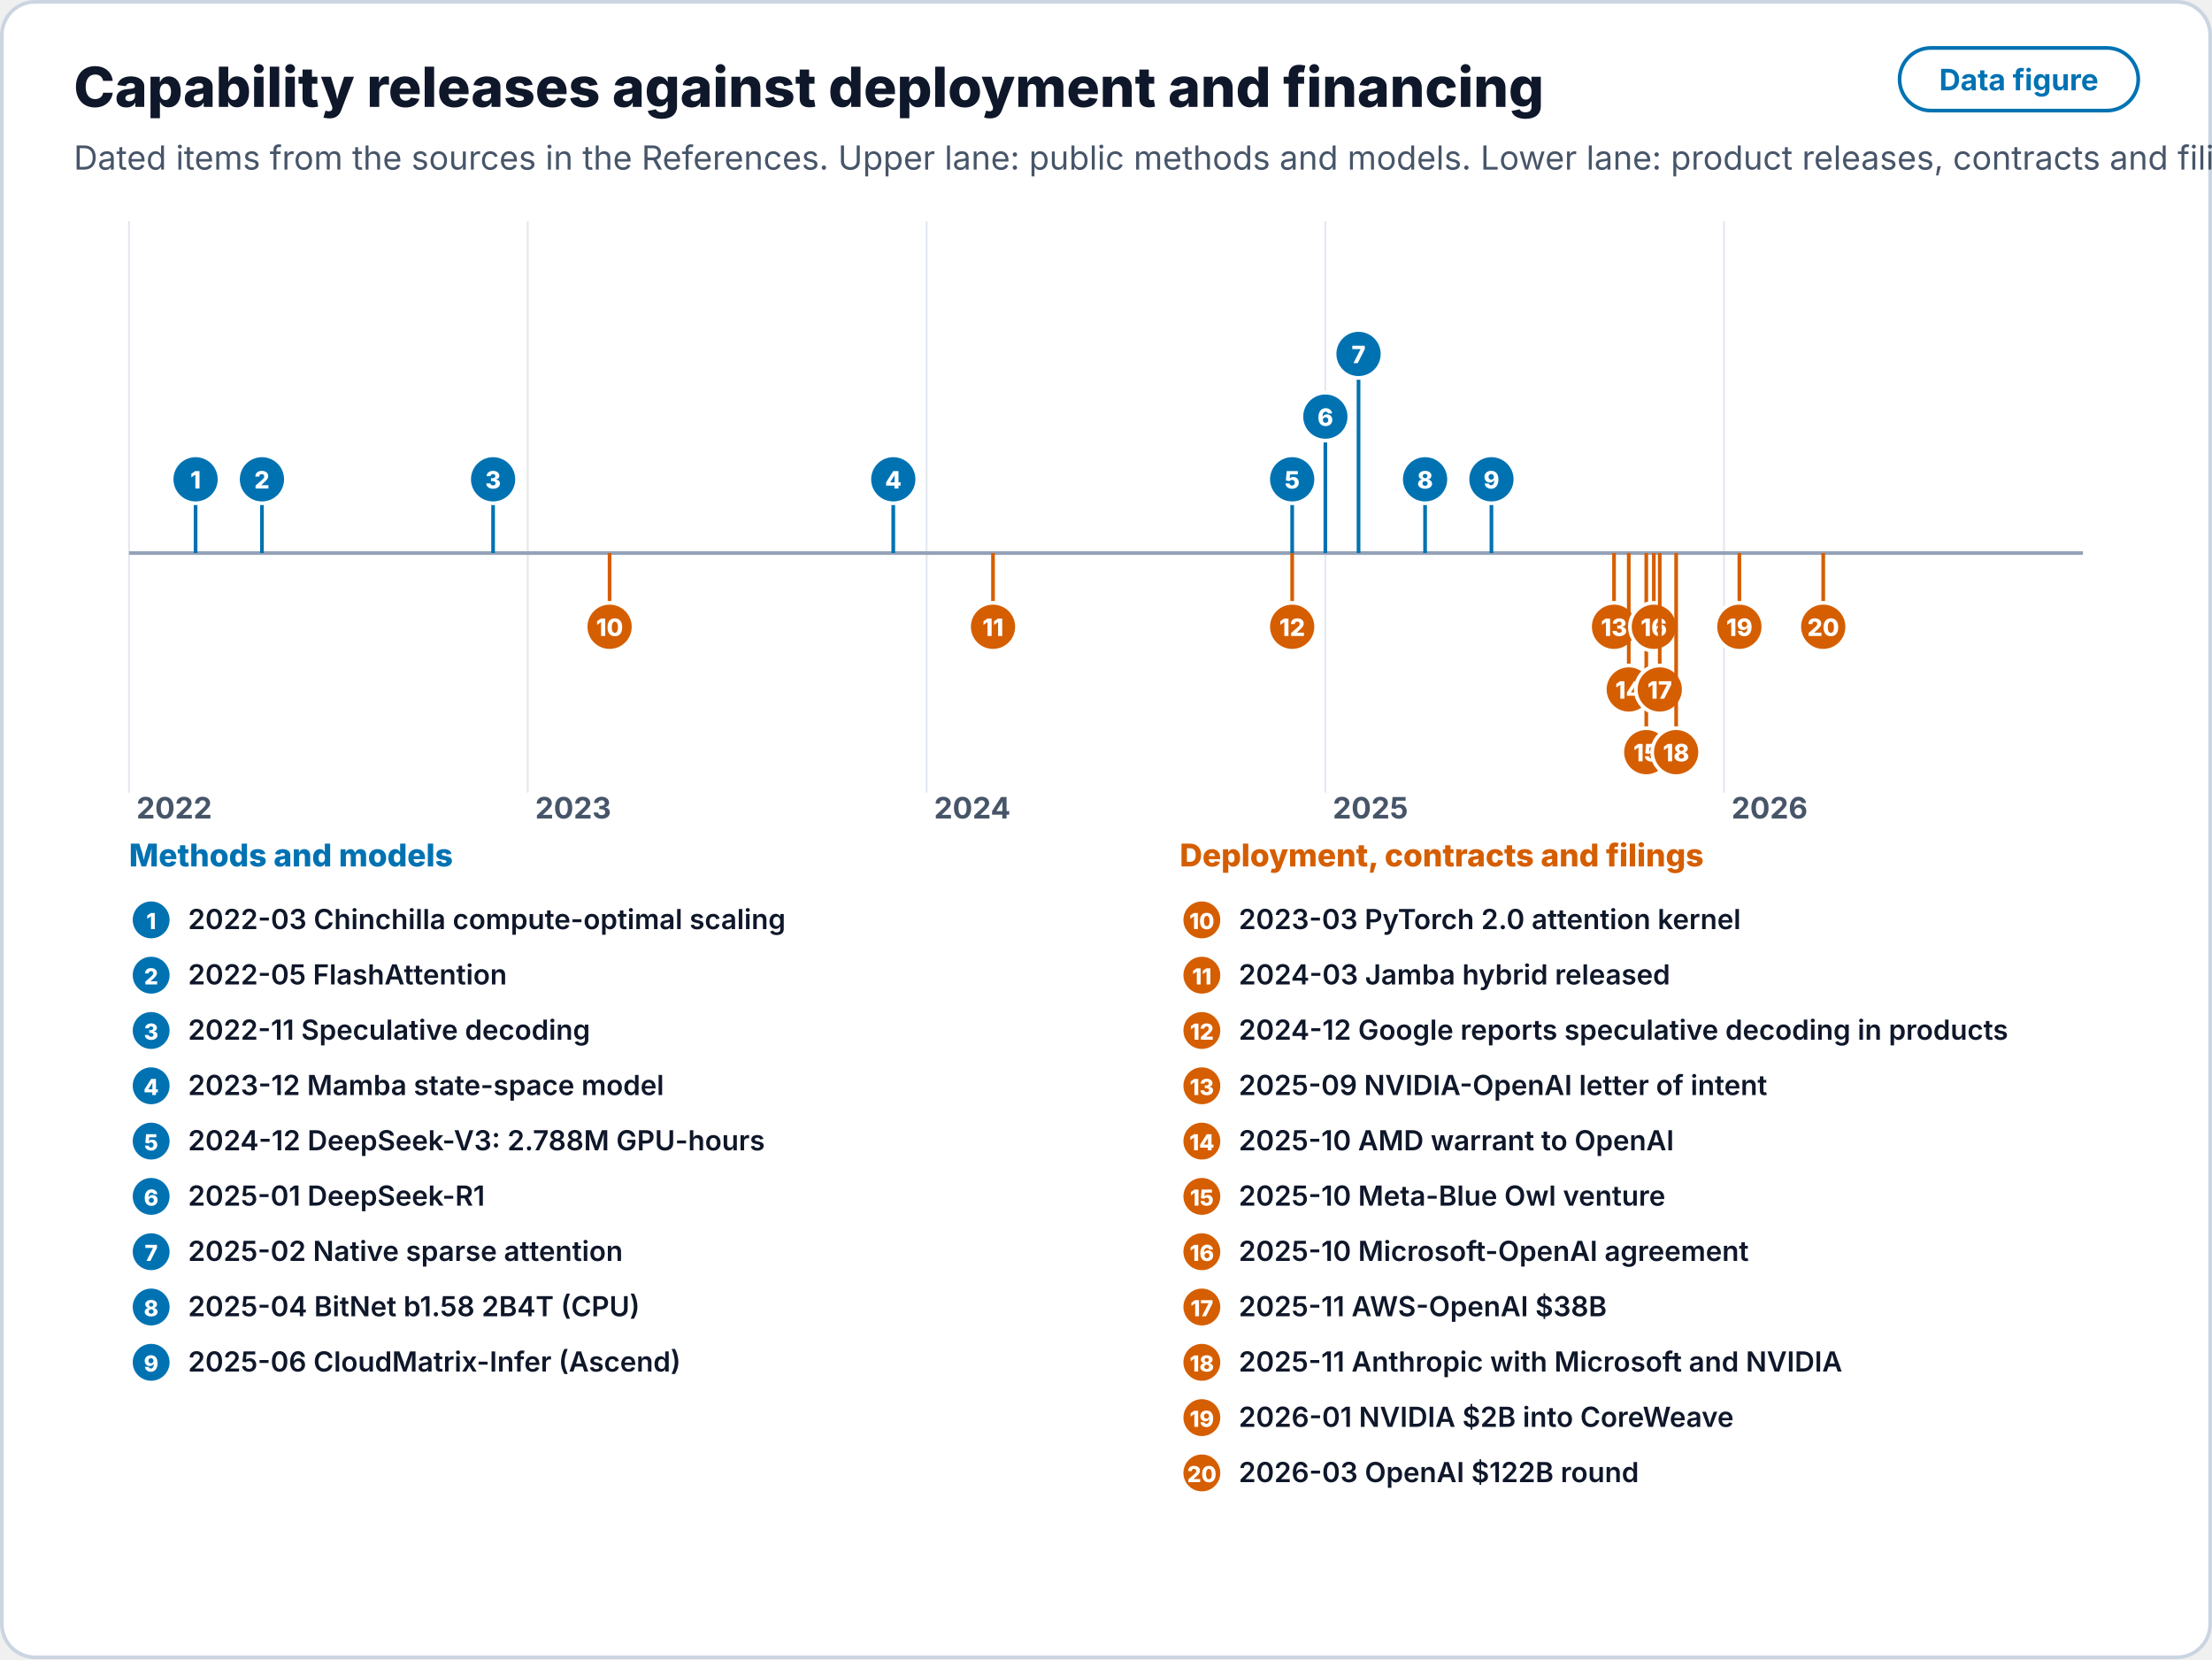
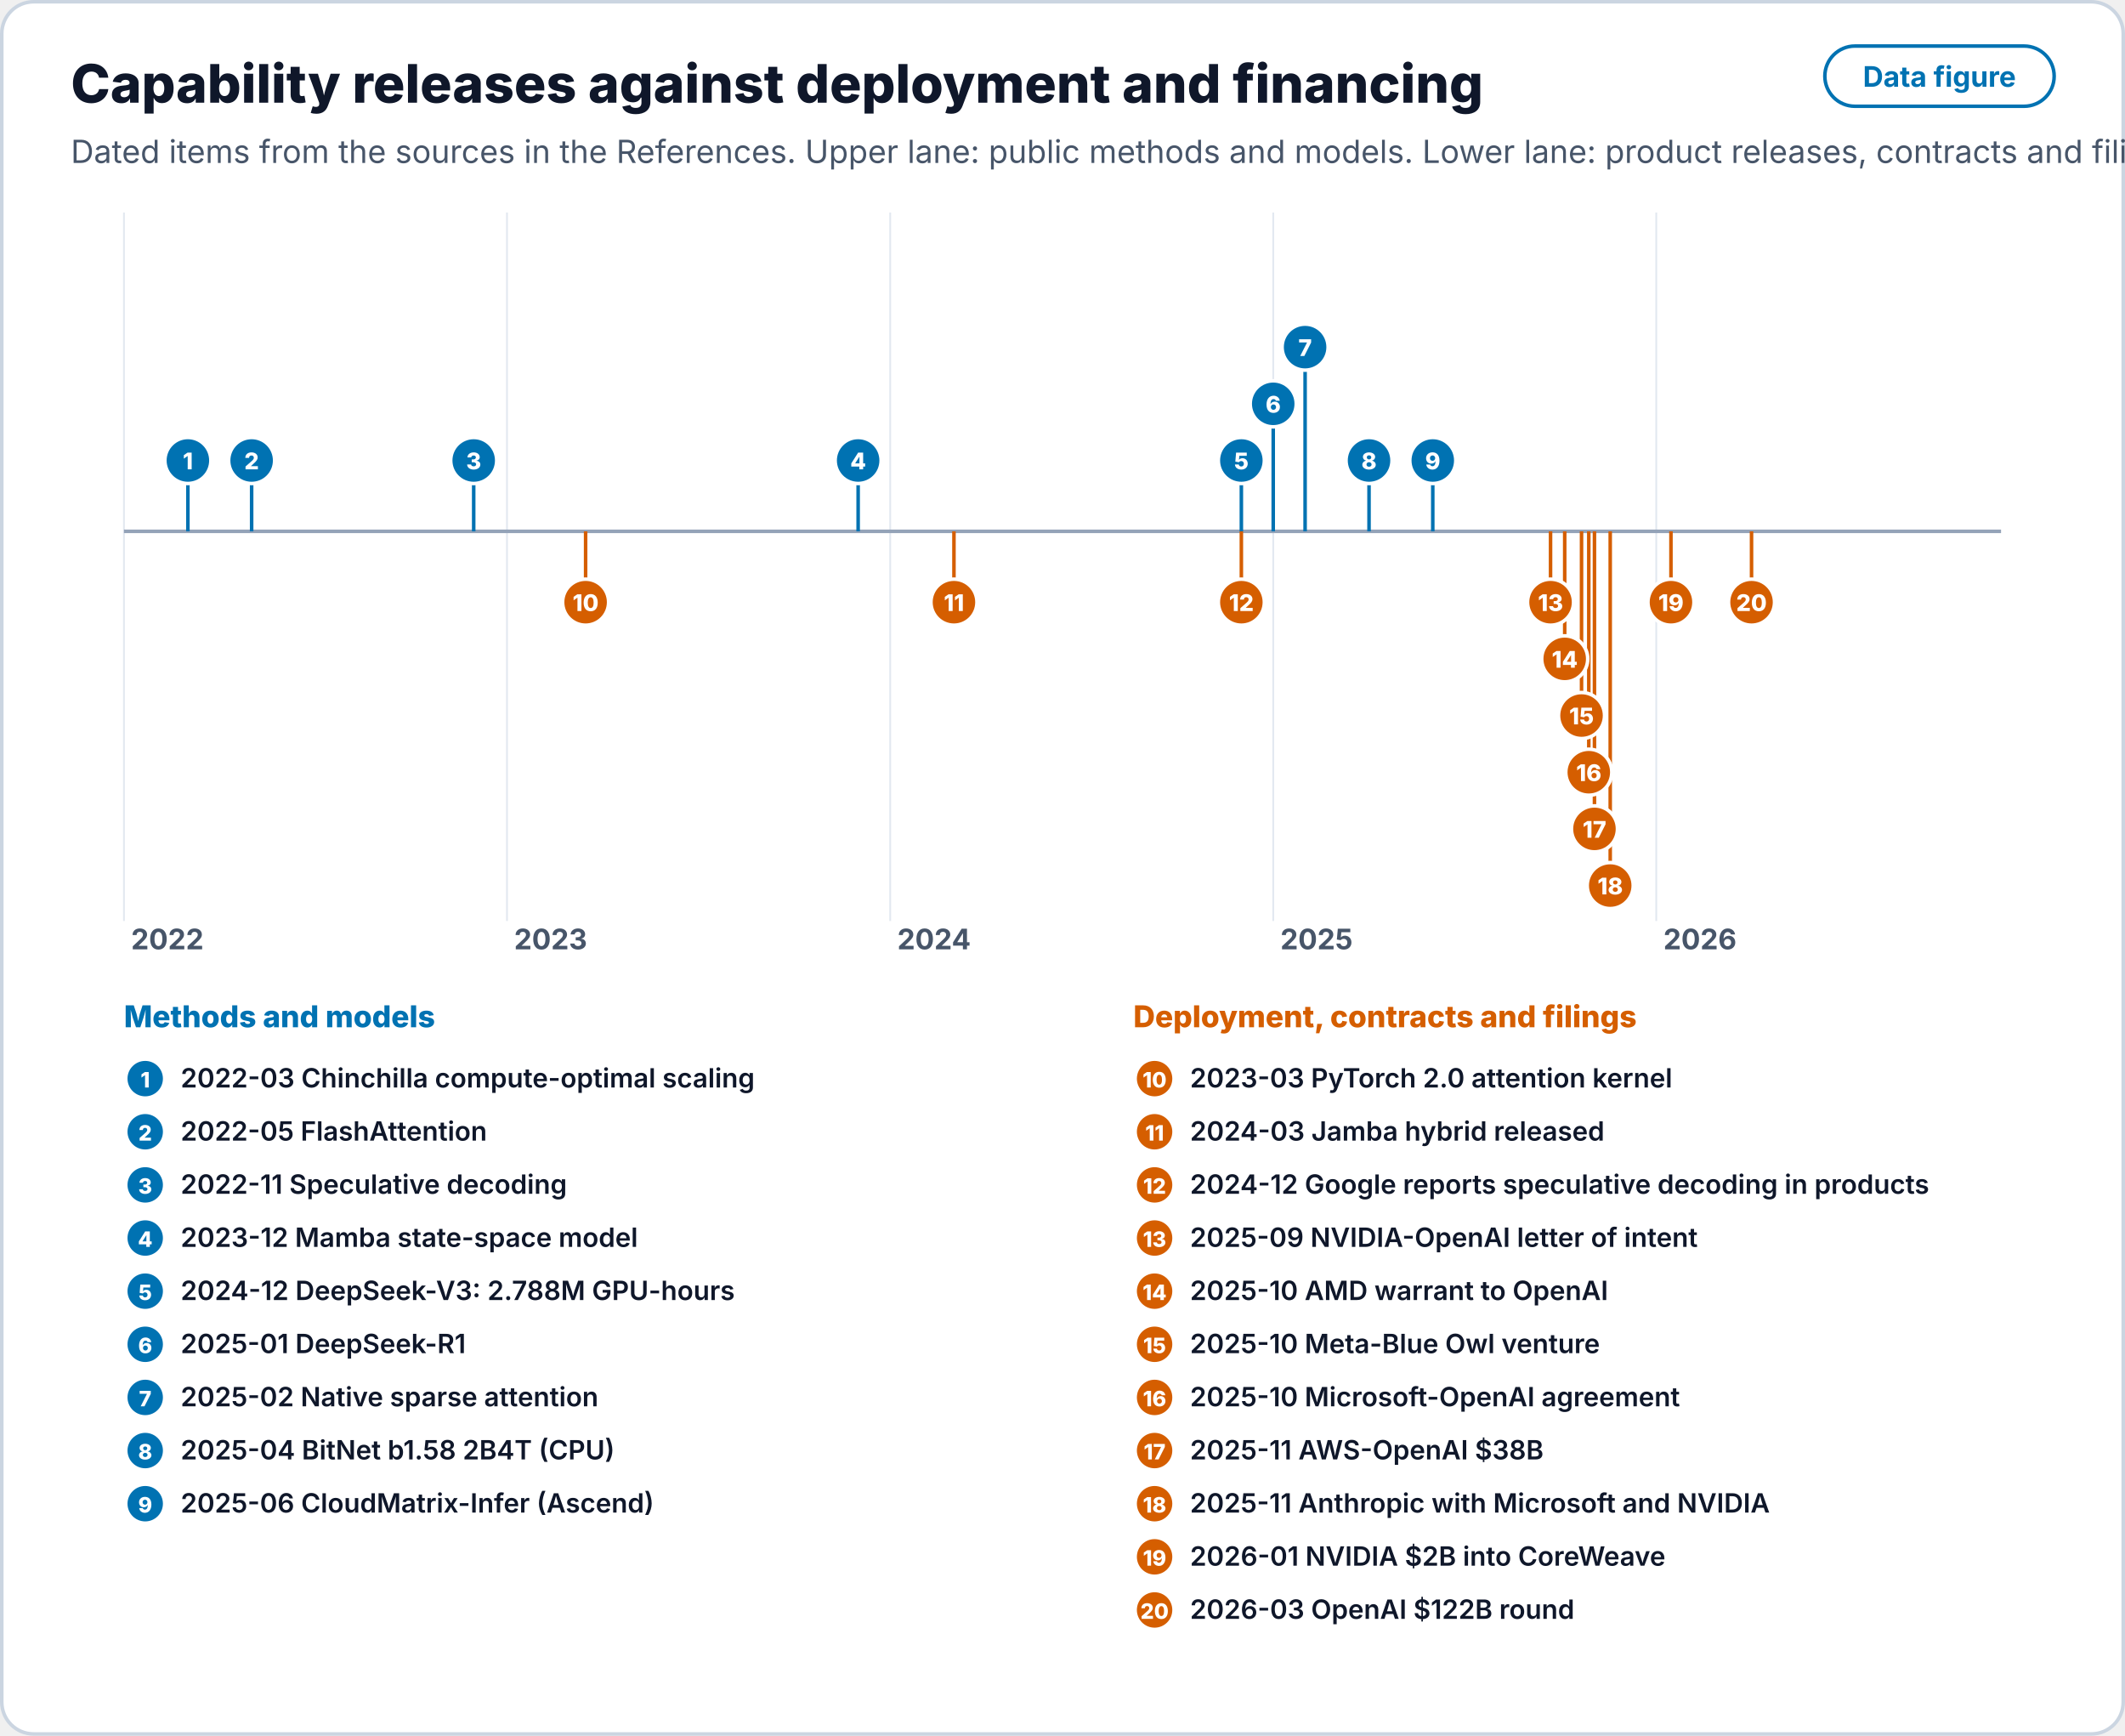
- <svg xmlns="http://www.w3.org/2000/svg" width="1200" height="900" viewBox="0 0 1200 900" role="img" aria-labelledby="t d">
+ <svg xmlns="http://www.w3.org/2000/svg" width="1200" height="980" viewBox="0 0 1200 980" role="img" aria-labelledby="t d">
  <defs>
    <marker id="ah" viewBox="0 0 10 10" refX="9" refY="5" markerWidth="7" markerHeight="7" orient="auto-start-reverse">
      <path d="M0 0 L10 5 L0 10 z" fill="#0f172a" />
    </marker>
  </defs>
-   <rect x="1" y="1" width="1198" height="898" rx="18" fill="#ffffff" stroke="#cbd5e1" stroke-width="2" />
+   <rect x="1" y="1" width="1198" height="978" rx="18" fill="#ffffff" stroke="#cbd5e1" stroke-width="2" />
  <text x="40.0" y="58.0" font-family="Inter, 'DejaVu Sans', Helvetica, Arial, sans-serif" font-size="30" font-weight="800" fill="#0f172a" text-anchor="start">Capability releases against deployment and financing</text>
  <text x="40.0" y="92.0" font-family="Inter, 'DejaVu Sans', Helvetica, Arial, sans-serif" font-size="18" font-weight="400" fill="#475569" text-anchor="start">Dated items from the sources in the References. Upper lane: public methods and models. Lower lane: product releases, contracts and filings.</text>
  <rect x="1030.5" y="26" width="129.5" height="34" rx="17" fill="none" stroke="#0072B2" stroke-width="2" />
  <text x="1095.2" y="49.0" font-family="Inter, 'DejaVu Sans', Helvetica, Arial, sans-serif" font-size="16" font-weight="700" fill="#0072B2" text-anchor="middle">Data figure</text>
-   <line x1="70.0" y1="120.0" x2="70.0" y2="430.0" stroke="#e2e8f0" stroke-width="1" />
-   <text x="74.0" y="444.0" font-family="Inter, 'DejaVu Sans', Helvetica, Arial, sans-serif" font-size="16" font-weight="700" fill="#475569" text-anchor="start">2022</text>
-   <line x1="286.3" y1="120.0" x2="286.3" y2="430.0" stroke="#e2e8f0" stroke-width="1" />
-   <text x="290.3" y="444.0" font-family="Inter, 'DejaVu Sans', Helvetica, Arial, sans-serif" font-size="16" font-weight="700" fill="#475569" text-anchor="start">2023</text>
-   <line x1="502.7" y1="120.0" x2="502.7" y2="430.0" stroke="#e2e8f0" stroke-width="1" />
-   <text x="506.7" y="444.0" font-family="Inter, 'DejaVu Sans', Helvetica, Arial, sans-serif" font-size="16" font-weight="700" fill="#475569" text-anchor="start">2024</text>
-   <line x1="719.0" y1="120.0" x2="719.0" y2="430.0" stroke="#e2e8f0" stroke-width="1" />
-   <text x="723.0" y="444.0" font-family="Inter, 'DejaVu Sans', Helvetica, Arial, sans-serif" font-size="16" font-weight="700" fill="#475569" text-anchor="start">2025</text>
-   <line x1="935.3" y1="120.0" x2="935.3" y2="430.0" stroke="#e2e8f0" stroke-width="1" />
-   <text x="939.3" y="444.0" font-family="Inter, 'DejaVu Sans', Helvetica, Arial, sans-serif" font-size="16" font-weight="700" fill="#475569" text-anchor="start">2026</text>
+   <line x1="70.0" y1="120.0" x2="70.0" y2="520.0" stroke="#e2e8f0" stroke-width="1" />
+   <text x="74.0" y="536.0" font-family="Inter, 'DejaVu Sans', Helvetica, Arial, sans-serif" font-size="16" font-weight="700" fill="#475569" text-anchor="start">2022</text>
+   <line x1="286.3" y1="120.0" x2="286.3" y2="520.0" stroke="#e2e8f0" stroke-width="1" />
+   <text x="290.3" y="536.0" font-family="Inter, 'DejaVu Sans', Helvetica, Arial, sans-serif" font-size="16" font-weight="700" fill="#475569" text-anchor="start">2023</text>
+   <line x1="502.7" y1="120.0" x2="502.7" y2="520.0" stroke="#e2e8f0" stroke-width="1" />
+   <text x="506.7" y="536.0" font-family="Inter, 'DejaVu Sans', Helvetica, Arial, sans-serif" font-size="16" font-weight="700" fill="#475569" text-anchor="start">2024</text>
+   <line x1="719.0" y1="120.0" x2="719.0" y2="520.0" stroke="#e2e8f0" stroke-width="1" />
+   <text x="723.0" y="536.0" font-family="Inter, 'DejaVu Sans', Helvetica, Arial, sans-serif" font-size="16" font-weight="700" fill="#475569" text-anchor="start">2025</text>
+   <line x1="935.3" y1="120.0" x2="935.3" y2="520.0" stroke="#e2e8f0" stroke-width="1" />
+   <text x="939.3" y="536.0" font-family="Inter, 'DejaVu Sans', Helvetica, Arial, sans-serif" font-size="16" font-weight="700" fill="#475569" text-anchor="start">2026</text>
  <line x1="70.0" y1="300.0" x2="1130.0" y2="300.0" stroke="#94a3b8" stroke-width="2" />
  <line x1="106.1" y1="260.0" x2="106.1" y2="300.0" stroke="#0072B2" stroke-width="2" />
+   <line x1="142.1" y1="260.0" x2="142.1" y2="300.0" stroke="#0072B2" stroke-width="2" />
+   <line x1="267.5" y1="260.0" x2="267.5" y2="300.0" stroke="#0072B2" stroke-width="2" />
+   <line x1="484.6" y1="260.0" x2="484.6" y2="300.0" stroke="#0072B2" stroke-width="2" />
+   <line x1="701.0" y1="260.0" x2="701.0" y2="300.0" stroke="#0072B2" stroke-width="2" />
+   <line x1="719.0" y1="228.0" x2="719.0" y2="300.0" stroke="#0072B2" stroke-width="2" />
+   <line x1="737.0" y1="196.0" x2="737.0" y2="300.0" stroke="#0072B2" stroke-width="2" />
+   <line x1="773.1" y1="260.0" x2="773.1" y2="300.0" stroke="#0072B2" stroke-width="2" />
+   <line x1="809.1" y1="260.0" x2="809.1" y2="300.0" stroke="#0072B2" stroke-width="2" />
+   <line x1="330.7" y1="340.0" x2="330.7" y2="300.0" stroke="#D55E00" stroke-width="2" />
+   <line x1="538.7" y1="340.0" x2="538.7" y2="300.0" stroke="#D55E00" stroke-width="2" />
+   <line x1="701.0" y1="340.0" x2="701.0" y2="300.0" stroke="#D55E00" stroke-width="2" />
+   <line x1="875.6" y1="340.0" x2="875.6" y2="300.0" stroke="#D55E00" stroke-width="2" />
+   <line x1="883.6" y1="372.0" x2="883.6" y2="300.0" stroke="#D55E00" stroke-width="2" />
+   <line x1="893.1" y1="404.0" x2="893.1" y2="300.0" stroke="#D55E00" stroke-width="2" />
+   <line x1="897.2" y1="436.0" x2="897.2" y2="300.0" stroke="#D55E00" stroke-width="2" />
+   <line x1="900.4" y1="468.0" x2="900.4" y2="300.0" stroke="#D55E00" stroke-width="2" />
+   <line x1="909.3" y1="500.0" x2="909.3" y2="300.0" stroke="#D55E00" stroke-width="2" />
+   <line x1="943.6" y1="340.0" x2="943.6" y2="300.0" stroke="#D55E00" stroke-width="2" />
+   <line x1="989.1" y1="340.0" x2="989.1" y2="300.0" stroke="#D55E00" stroke-width="2" />
  <circle cx="106.1" cy="260.0" r="13" fill="#0072B2" stroke="white" stroke-width="2" />
  <text x="106.1" y="265.0" font-family="Inter, 'DejaVu Sans', Helvetica, Arial, sans-serif" font-size="13" font-weight="800" fill="white" text-anchor="middle">1</text>
-   <line x1="142.1" y1="260.0" x2="142.1" y2="300.0" stroke="#0072B2" stroke-width="2" />
  <circle cx="142.1" cy="260.0" r="13" fill="#0072B2" stroke="white" stroke-width="2" />
  <text x="142.1" y="265.0" font-family="Inter, 'DejaVu Sans', Helvetica, Arial, sans-serif" font-size="13" font-weight="800" fill="white" text-anchor="middle">2</text>
-   <line x1="267.5" y1="260.0" x2="267.5" y2="300.0" stroke="#0072B2" stroke-width="2" />
  <circle cx="267.5" cy="260.0" r="13" fill="#0072B2" stroke="white" stroke-width="2" />
  <text x="267.5" y="265.0" font-family="Inter, 'DejaVu Sans', Helvetica, Arial, sans-serif" font-size="13" font-weight="800" fill="white" text-anchor="middle">3</text>
-   <line x1="484.6" y1="260.0" x2="484.6" y2="300.0" stroke="#0072B2" stroke-width="2" />
  <circle cx="484.6" cy="260.0" r="13" fill="#0072B2" stroke="white" stroke-width="2" />
  <text x="484.6" y="265.0" font-family="Inter, 'DejaVu Sans', Helvetica, Arial, sans-serif" font-size="13" font-weight="800" fill="white" text-anchor="middle">4</text>
-   <line x1="701.0" y1="260.0" x2="701.0" y2="300.0" stroke="#0072B2" stroke-width="2" />
  <circle cx="701.0" cy="260.0" r="13" fill="#0072B2" stroke="white" stroke-width="2" />
  <text x="701.0" y="265.0" font-family="Inter, 'DejaVu Sans', Helvetica, Arial, sans-serif" font-size="13" font-weight="800" fill="white" text-anchor="middle">5</text>
-   <line x1="719.0" y1="226.0" x2="719.0" y2="300.0" stroke="#0072B2" stroke-width="2" />
-   <circle cx="719.0" cy="226.0" r="13" fill="#0072B2" stroke="white" stroke-width="2" />
-   <text x="719.0" y="231.0" font-family="Inter, 'DejaVu Sans', Helvetica, Arial, sans-serif" font-size="13" font-weight="800" fill="white" text-anchor="middle">6</text>
-   <line x1="737.0" y1="192.0" x2="737.0" y2="300.0" stroke="#0072B2" stroke-width="2" />
-   <circle cx="737.0" cy="192.0" r="13" fill="#0072B2" stroke="white" stroke-width="2" />
-   <text x="737.0" y="197.0" font-family="Inter, 'DejaVu Sans', Helvetica, Arial, sans-serif" font-size="13" font-weight="800" fill="white" text-anchor="middle">7</text>
-   <line x1="773.1" y1="260.0" x2="773.1" y2="300.0" stroke="#0072B2" stroke-width="2" />
+   <circle cx="719.0" cy="228.0" r="13" fill="#0072B2" stroke="white" stroke-width="2" />
+   <text x="719.0" y="233.0" font-family="Inter, 'DejaVu Sans', Helvetica, Arial, sans-serif" font-size="13" font-weight="800" fill="white" text-anchor="middle">6</text>
+   <circle cx="737.0" cy="196.0" r="13" fill="#0072B2" stroke="white" stroke-width="2" />
+   <text x="737.0" y="201.0" font-family="Inter, 'DejaVu Sans', Helvetica, Arial, sans-serif" font-size="13" font-weight="800" fill="white" text-anchor="middle">7</text>
  <circle cx="773.1" cy="260.0" r="13" fill="#0072B2" stroke="white" stroke-width="2" />
  <text x="773.1" y="265.0" font-family="Inter, 'DejaVu Sans', Helvetica, Arial, sans-serif" font-size="13" font-weight="800" fill="white" text-anchor="middle">8</text>
-   <line x1="809.1" y1="260.0" x2="809.1" y2="300.0" stroke="#0072B2" stroke-width="2" />
  <circle cx="809.1" cy="260.0" r="13" fill="#0072B2" stroke="white" stroke-width="2" />
  <text x="809.1" y="265.0" font-family="Inter, 'DejaVu Sans', Helvetica, Arial, sans-serif" font-size="13" font-weight="800" fill="white" text-anchor="middle">9</text>
-   <line x1="330.7" y1="340.0" x2="330.7" y2="300.0" stroke="#D55E00" stroke-width="2" />
  <circle cx="330.7" cy="340.0" r="13" fill="#D55E00" stroke="white" stroke-width="2" />
  <text x="330.7" y="345.0" font-family="Inter, 'DejaVu Sans', Helvetica, Arial, sans-serif" font-size="13" font-weight="800" fill="white" text-anchor="middle">10</text>
-   <line x1="538.7" y1="340.0" x2="538.7" y2="300.0" stroke="#D55E00" stroke-width="2" />
  <circle cx="538.7" cy="340.0" r="13" fill="#D55E00" stroke="white" stroke-width="2" />
  <text x="538.7" y="345.0" font-family="Inter, 'DejaVu Sans', Helvetica, Arial, sans-serif" font-size="13" font-weight="800" fill="white" text-anchor="middle">11</text>
-   <line x1="701.0" y1="340.0" x2="701.0" y2="300.0" stroke="#D55E00" stroke-width="2" />
  <circle cx="701.0" cy="340.0" r="13" fill="#D55E00" stroke="white" stroke-width="2" />
  <text x="701.0" y="345.0" font-family="Inter, 'DejaVu Sans', Helvetica, Arial, sans-serif" font-size="13" font-weight="800" fill="white" text-anchor="middle">12</text>
-   <line x1="875.6" y1="340.0" x2="875.6" y2="300.0" stroke="#D55E00" stroke-width="2" />
  <circle cx="875.6" cy="340.0" r="13" fill="#D55E00" stroke="white" stroke-width="2" />
  <text x="875.6" y="345.0" font-family="Inter, 'DejaVu Sans', Helvetica, Arial, sans-serif" font-size="13" font-weight="800" fill="white" text-anchor="middle">13</text>
-   <line x1="883.6" y1="374.0" x2="883.6" y2="300.0" stroke="#D55E00" stroke-width="2" />
-   <circle cx="883.6" cy="374.0" r="13" fill="#D55E00" stroke="white" stroke-width="2" />
-   <text x="883.6" y="379.0" font-family="Inter, 'DejaVu Sans', Helvetica, Arial, sans-serif" font-size="13" font-weight="800" fill="white" text-anchor="middle">14</text>
-   <line x1="893.1" y1="408.0" x2="893.1" y2="300.0" stroke="#D55E00" stroke-width="2" />
-   <circle cx="893.1" cy="408.0" r="13" fill="#D55E00" stroke="white" stroke-width="2" />
-   <text x="893.1" y="413.0" font-family="Inter, 'DejaVu Sans', Helvetica, Arial, sans-serif" font-size="13" font-weight="800" fill="white" text-anchor="middle">15</text>
-   <line x1="897.2" y1="340.0" x2="897.2" y2="300.0" stroke="#D55E00" stroke-width="2" />
-   <circle cx="897.2" cy="340.0" r="13" fill="#D55E00" stroke="white" stroke-width="2" />
-   <text x="897.2" y="345.0" font-family="Inter, 'DejaVu Sans', Helvetica, Arial, sans-serif" font-size="13" font-weight="800" fill="white" text-anchor="middle">16</text>
-   <line x1="900.4" y1="374.0" x2="900.4" y2="300.0" stroke="#D55E00" stroke-width="2" />
-   <circle cx="900.4" cy="374.0" r="13" fill="#D55E00" stroke="white" stroke-width="2" />
-   <text x="900.4" y="379.0" font-family="Inter, 'DejaVu Sans', Helvetica, Arial, sans-serif" font-size="13" font-weight="800" fill="white" text-anchor="middle">17</text>
-   <line x1="909.3" y1="408.0" x2="909.3" y2="300.0" stroke="#D55E00" stroke-width="2" />
-   <circle cx="909.3" cy="408.0" r="13" fill="#D55E00" stroke="white" stroke-width="2" />
-   <text x="909.3" y="413.0" font-family="Inter, 'DejaVu Sans', Helvetica, Arial, sans-serif" font-size="13" font-weight="800" fill="white" text-anchor="middle">18</text>
-   <line x1="943.6" y1="340.0" x2="943.6" y2="300.0" stroke="#D55E00" stroke-width="2" />
+   <circle cx="883.6" cy="372.0" r="13" fill="#D55E00" stroke="white" stroke-width="2" />
+   <text x="883.6" y="377.0" font-family="Inter, 'DejaVu Sans', Helvetica, Arial, sans-serif" font-size="13" font-weight="800" fill="white" text-anchor="middle">14</text>
+   <circle cx="893.1" cy="404.0" r="13" fill="#D55E00" stroke="white" stroke-width="2" />
+   <text x="893.1" y="409.0" font-family="Inter, 'DejaVu Sans', Helvetica, Arial, sans-serif" font-size="13" font-weight="800" fill="white" text-anchor="middle">15</text>
+   <circle cx="897.2" cy="436.0" r="13" fill="#D55E00" stroke="white" stroke-width="2" />
+   <text x="897.2" y="441.0" font-family="Inter, 'DejaVu Sans', Helvetica, Arial, sans-serif" font-size="13" font-weight="800" fill="white" text-anchor="middle">16</text>
+   <circle cx="900.4" cy="468.0" r="13" fill="#D55E00" stroke="white" stroke-width="2" />
+   <text x="900.4" y="473.0" font-family="Inter, 'DejaVu Sans', Helvetica, Arial, sans-serif" font-size="13" font-weight="800" fill="white" text-anchor="middle">17</text>
+   <circle cx="909.3" cy="500.0" r="13" fill="#D55E00" stroke="white" stroke-width="2" />
+   <text x="909.3" y="505.0" font-family="Inter, 'DejaVu Sans', Helvetica, Arial, sans-serif" font-size="13" font-weight="800" fill="white" text-anchor="middle">18</text>
  <circle cx="943.6" cy="340.0" r="13" fill="#D55E00" stroke="white" stroke-width="2" />
  <text x="943.6" y="345.0" font-family="Inter, 'DejaVu Sans', Helvetica, Arial, sans-serif" font-size="13" font-weight="800" fill="white" text-anchor="middle">19</text>
-   <line x1="989.1" y1="340.0" x2="989.1" y2="300.0" stroke="#D55E00" stroke-width="2" />
  <circle cx="989.1" cy="340.0" r="13" fill="#D55E00" stroke="white" stroke-width="2" />
  <text x="989.1" y="345.0" font-family="Inter, 'DejaVu Sans', Helvetica, Arial, sans-serif" font-size="13" font-weight="800" fill="white" text-anchor="middle">20</text>
-   <text x="70.0" y="470.0" font-family="Inter, 'DejaVu Sans', Helvetica, Arial, sans-serif" font-size="17" font-weight="800" fill="#0072B2" text-anchor="start">Methods and models</text>
-   <circle cx="82.0" cy="499.0" r="11" fill="#0072B2" stroke="white" stroke-width="2" />
-   <text x="82.0" y="504.0" font-family="Inter, 'DejaVu Sans', Helvetica, Arial, sans-serif" font-size="12" font-weight="800" fill="white" text-anchor="middle">1</text>
-   <text x="102.0" y="504.0" font-family="Inter, 'DejaVu Sans', Helvetica, Arial, sans-serif" font-size="15" font-weight="600" fill="#0f172a" text-anchor="start">2022-03  Chinchilla compute-optimal scaling</text>
-   <circle cx="82.0" cy="529.0" r="11" fill="#0072B2" stroke="white" stroke-width="2" />
-   <text x="82.0" y="534.0" font-family="Inter, 'DejaVu Sans', Helvetica, Arial, sans-serif" font-size="12" font-weight="800" fill="white" text-anchor="middle">2</text>
-   <text x="102.0" y="534.0" font-family="Inter, 'DejaVu Sans', Helvetica, Arial, sans-serif" font-size="15" font-weight="600" fill="#0f172a" text-anchor="start">2022-05  FlashAttention</text>
-   <circle cx="82.0" cy="559.0" r="11" fill="#0072B2" stroke="white" stroke-width="2" />
-   <text x="82.0" y="564.0" font-family="Inter, 'DejaVu Sans', Helvetica, Arial, sans-serif" font-size="12" font-weight="800" fill="white" text-anchor="middle">3</text>
-   <text x="102.0" y="564.0" font-family="Inter, 'DejaVu Sans', Helvetica, Arial, sans-serif" font-size="15" font-weight="600" fill="#0f172a" text-anchor="start">2022-11  Speculative decoding</text>
-   <circle cx="82.0" cy="589.0" r="11" fill="#0072B2" stroke="white" stroke-width="2" />
-   <text x="82.0" y="594.0" font-family="Inter, 'DejaVu Sans', Helvetica, Arial, sans-serif" font-size="12" font-weight="800" fill="white" text-anchor="middle">4</text>
-   <text x="102.0" y="594.0" font-family="Inter, 'DejaVu Sans', Helvetica, Arial, sans-serif" font-size="15" font-weight="600" fill="#0f172a" text-anchor="start">2023-12  Mamba state-space model</text>
-   <circle cx="82.0" cy="619.0" r="11" fill="#0072B2" stroke="white" stroke-width="2" />
-   <text x="82.0" y="624.0" font-family="Inter, 'DejaVu Sans', Helvetica, Arial, sans-serif" font-size="12" font-weight="800" fill="white" text-anchor="middle">5</text>
-   <text x="102.0" y="624.0" font-family="Inter, 'DejaVu Sans', Helvetica, Arial, sans-serif" font-size="15" font-weight="600" fill="#0f172a" text-anchor="start">2024-12  DeepSeek-V3: 2.788M GPU-hours</text>
-   <circle cx="82.0" cy="649.0" r="11" fill="#0072B2" stroke="white" stroke-width="2" />
-   <text x="82.0" y="654.0" font-family="Inter, 'DejaVu Sans', Helvetica, Arial, sans-serif" font-size="12" font-weight="800" fill="white" text-anchor="middle">6</text>
-   <text x="102.0" y="654.0" font-family="Inter, 'DejaVu Sans', Helvetica, Arial, sans-serif" font-size="15" font-weight="600" fill="#0f172a" text-anchor="start">2025-01  DeepSeek-R1</text>
-   <circle cx="82.0" cy="679.0" r="11" fill="#0072B2" stroke="white" stroke-width="2" />
-   <text x="82.0" y="684.0" font-family="Inter, 'DejaVu Sans', Helvetica, Arial, sans-serif" font-size="12" font-weight="800" fill="white" text-anchor="middle">7</text>
-   <text x="102.0" y="684.0" font-family="Inter, 'DejaVu Sans', Helvetica, Arial, sans-serif" font-size="15" font-weight="600" fill="#0f172a" text-anchor="start">2025-02  Native sparse attention</text>
-   <circle cx="82.0" cy="709.0" r="11" fill="#0072B2" stroke="white" stroke-width="2" />
-   <text x="82.0" y="714.0" font-family="Inter, 'DejaVu Sans', Helvetica, Arial, sans-serif" font-size="12" font-weight="800" fill="white" text-anchor="middle">8</text>
-   <text x="102.0" y="714.0" font-family="Inter, 'DejaVu Sans', Helvetica, Arial, sans-serif" font-size="15" font-weight="600" fill="#0f172a" text-anchor="start">2025-04  BitNet b1.58 2B4T (CPU)</text>
-   <circle cx="82.0" cy="739.0" r="11" fill="#0072B2" stroke="white" stroke-width="2" />
-   <text x="82.0" y="744.0" font-family="Inter, 'DejaVu Sans', Helvetica, Arial, sans-serif" font-size="12" font-weight="800" fill="white" text-anchor="middle">9</text>
-   <text x="102.0" y="744.0" font-family="Inter, 'DejaVu Sans', Helvetica, Arial, sans-serif" font-size="15" font-weight="600" fill="#0f172a" text-anchor="start">2025-06  CloudMatrix-Infer (Ascend)</text>
-   <text x="640.0" y="470.0" font-family="Inter, 'DejaVu Sans', Helvetica, Arial, sans-serif" font-size="17" font-weight="800" fill="#D55E00" text-anchor="start">Deployment, contracts and filings</text>
-   <circle cx="652.0" cy="499.0" r="11" fill="#D55E00" stroke="white" stroke-width="2" />
-   <text x="652.0" y="504.0" font-family="Inter, 'DejaVu Sans', Helvetica, Arial, sans-serif" font-size="12" font-weight="800" fill="white" text-anchor="middle">10</text>
-   <text x="672.0" y="504.0" font-family="Inter, 'DejaVu Sans', Helvetica, Arial, sans-serif" font-size="15" font-weight="600" fill="#0f172a" text-anchor="start">2023-03  PyTorch 2.0 attention kernel</text>
-   <circle cx="652.0" cy="529.0" r="11" fill="#D55E00" stroke="white" stroke-width="2" />
-   <text x="652.0" y="534.0" font-family="Inter, 'DejaVu Sans', Helvetica, Arial, sans-serif" font-size="12" font-weight="800" fill="white" text-anchor="middle">11</text>
-   <text x="672.0" y="534.0" font-family="Inter, 'DejaVu Sans', Helvetica, Arial, sans-serif" font-size="15" font-weight="600" fill="#0f172a" text-anchor="start">2024-03  Jamba hybrid released</text>
-   <circle cx="652.0" cy="559.0" r="11" fill="#D55E00" stroke="white" stroke-width="2" />
-   <text x="652.0" y="564.0" font-family="Inter, 'DejaVu Sans', Helvetica, Arial, sans-serif" font-size="12" font-weight="800" fill="white" text-anchor="middle">12</text>
-   <text x="672.0" y="564.0" font-family="Inter, 'DejaVu Sans', Helvetica, Arial, sans-serif" font-size="15" font-weight="600" fill="#0f172a" text-anchor="start">2024-12  Google reports speculative decoding in products</text>
-   <circle cx="652.0" cy="589.0" r="11" fill="#D55E00" stroke="white" stroke-width="2" />
-   <text x="652.0" y="594.0" font-family="Inter, 'DejaVu Sans', Helvetica, Arial, sans-serif" font-size="12" font-weight="800" fill="white" text-anchor="middle">13</text>
-   <text x="672.0" y="594.0" font-family="Inter, 'DejaVu Sans', Helvetica, Arial, sans-serif" font-size="15" font-weight="600" fill="#0f172a" text-anchor="start">2025-09  NVIDIA-OpenAI letter of intent</text>
-   <circle cx="652.0" cy="619.0" r="11" fill="#D55E00" stroke="white" stroke-width="2" />
-   <text x="652.0" y="624.0" font-family="Inter, 'DejaVu Sans', Helvetica, Arial, sans-serif" font-size="12" font-weight="800" fill="white" text-anchor="middle">14</text>
-   <text x="672.0" y="624.0" font-family="Inter, 'DejaVu Sans', Helvetica, Arial, sans-serif" font-size="15" font-weight="600" fill="#0f172a" text-anchor="start">2025-10  AMD warrant to OpenAI</text>
-   <circle cx="652.0" cy="649.0" r="11" fill="#D55E00" stroke="white" stroke-width="2" />
-   <text x="652.0" y="654.0" font-family="Inter, 'DejaVu Sans', Helvetica, Arial, sans-serif" font-size="12" font-weight="800" fill="white" text-anchor="middle">15</text>
-   <text x="672.0" y="654.0" font-family="Inter, 'DejaVu Sans', Helvetica, Arial, sans-serif" font-size="15" font-weight="600" fill="#0f172a" text-anchor="start">2025-10  Meta-Blue Owl venture</text>
-   <circle cx="652.0" cy="679.0" r="11" fill="#D55E00" stroke="white" stroke-width="2" />
-   <text x="652.0" y="684.0" font-family="Inter, 'DejaVu Sans', Helvetica, Arial, sans-serif" font-size="12" font-weight="800" fill="white" text-anchor="middle">16</text>
-   <text x="672.0" y="684.0" font-family="Inter, 'DejaVu Sans', Helvetica, Arial, sans-serif" font-size="15" font-weight="600" fill="#0f172a" text-anchor="start">2025-10  Microsoft-OpenAI agreement</text>
-   <circle cx="652.0" cy="709.0" r="11" fill="#D55E00" stroke="white" stroke-width="2" />
-   <text x="652.0" y="714.0" font-family="Inter, 'DejaVu Sans', Helvetica, Arial, sans-serif" font-size="12" font-weight="800" fill="white" text-anchor="middle">17</text>
-   <text x="672.0" y="714.0" font-family="Inter, 'DejaVu Sans', Helvetica, Arial, sans-serif" font-size="15" font-weight="600" fill="#0f172a" text-anchor="start">2025-11  AWS-OpenAI $38B</text>
-   <circle cx="652.0" cy="739.0" r="11" fill="#D55E00" stroke="white" stroke-width="2" />
-   <text x="652.0" y="744.0" font-family="Inter, 'DejaVu Sans', Helvetica, Arial, sans-serif" font-size="12" font-weight="800" fill="white" text-anchor="middle">18</text>
-   <text x="672.0" y="744.0" font-family="Inter, 'DejaVu Sans', Helvetica, Arial, sans-serif" font-size="15" font-weight="600" fill="#0f172a" text-anchor="start">2025-11  Anthropic with Microsoft and NVIDIA</text>
-   <circle cx="652.0" cy="769.0" r="11" fill="#D55E00" stroke="white" stroke-width="2" />
-   <text x="652.0" y="774.0" font-family="Inter, 'DejaVu Sans', Helvetica, Arial, sans-serif" font-size="12" font-weight="800" fill="white" text-anchor="middle">19</text>
-   <text x="672.0" y="774.0" font-family="Inter, 'DejaVu Sans', Helvetica, Arial, sans-serif" font-size="15" font-weight="600" fill="#0f172a" text-anchor="start">2026-01  NVIDIA $2B into CoreWeave</text>
-   <circle cx="652.0" cy="799.0" r="11" fill="#D55E00" stroke="white" stroke-width="2" />
-   <text x="652.0" y="804.0" font-family="Inter, 'DejaVu Sans', Helvetica, Arial, sans-serif" font-size="12" font-weight="800" fill="white" text-anchor="middle">20</text>
-   <text x="672.0" y="804.0" font-family="Inter, 'DejaVu Sans', Helvetica, Arial, sans-serif" font-size="15" font-weight="600" fill="#0f172a" text-anchor="start">2026-03  OpenAI $122B round</text>
+   <text x="70.0" y="580.0" font-family="Inter, 'DejaVu Sans', Helvetica, Arial, sans-serif" font-size="17" font-weight="800" fill="#0072B2" text-anchor="start">Methods and models</text>
+   <circle cx="82.0" cy="609.0" r="11" fill="#0072B2" stroke="white" stroke-width="2" />
+   <text x="82.0" y="614.0" font-family="Inter, 'DejaVu Sans', Helvetica, Arial, sans-serif" font-size="12" font-weight="800" fill="white" text-anchor="middle">1</text>
+   <text x="102.0" y="614.0" font-family="Inter, 'DejaVu Sans', Helvetica, Arial, sans-serif" font-size="15" font-weight="600" fill="#0f172a" text-anchor="start">2022-03  Chinchilla compute-optimal scaling</text>
+   <circle cx="82.0" cy="639.0" r="11" fill="#0072B2" stroke="white" stroke-width="2" />
+   <text x="82.0" y="644.0" font-family="Inter, 'DejaVu Sans', Helvetica, Arial, sans-serif" font-size="12" font-weight="800" fill="white" text-anchor="middle">2</text>
+   <text x="102.0" y="644.0" font-family="Inter, 'DejaVu Sans', Helvetica, Arial, sans-serif" font-size="15" font-weight="600" fill="#0f172a" text-anchor="start">2022-05  FlashAttention</text>
+   <circle cx="82.0" cy="669.0" r="11" fill="#0072B2" stroke="white" stroke-width="2" />
+   <text x="82.0" y="674.0" font-family="Inter, 'DejaVu Sans', Helvetica, Arial, sans-serif" font-size="12" font-weight="800" fill="white" text-anchor="middle">3</text>
+   <text x="102.0" y="674.0" font-family="Inter, 'DejaVu Sans', Helvetica, Arial, sans-serif" font-size="15" font-weight="600" fill="#0f172a" text-anchor="start">2022-11  Speculative decoding</text>
+   <circle cx="82.0" cy="699.0" r="11" fill="#0072B2" stroke="white" stroke-width="2" />
+   <text x="82.0" y="704.0" font-family="Inter, 'DejaVu Sans', Helvetica, Arial, sans-serif" font-size="12" font-weight="800" fill="white" text-anchor="middle">4</text>
+   <text x="102.0" y="704.0" font-family="Inter, 'DejaVu Sans', Helvetica, Arial, sans-serif" font-size="15" font-weight="600" fill="#0f172a" text-anchor="start">2023-12  Mamba state-space model</text>
+   <circle cx="82.0" cy="729.0" r="11" fill="#0072B2" stroke="white" stroke-width="2" />
+   <text x="82.0" y="734.0" font-family="Inter, 'DejaVu Sans', Helvetica, Arial, sans-serif" font-size="12" font-weight="800" fill="white" text-anchor="middle">5</text>
+   <text x="102.0" y="734.0" font-family="Inter, 'DejaVu Sans', Helvetica, Arial, sans-serif" font-size="15" font-weight="600" fill="#0f172a" text-anchor="start">2024-12  DeepSeek-V3: 2.788M GPU-hours</text>
+   <circle cx="82.0" cy="759.0" r="11" fill="#0072B2" stroke="white" stroke-width="2" />
+   <text x="82.0" y="764.0" font-family="Inter, 'DejaVu Sans', Helvetica, Arial, sans-serif" font-size="12" font-weight="800" fill="white" text-anchor="middle">6</text>
+   <text x="102.0" y="764.0" font-family="Inter, 'DejaVu Sans', Helvetica, Arial, sans-serif" font-size="15" font-weight="600" fill="#0f172a" text-anchor="start">2025-01  DeepSeek-R1</text>
+   <circle cx="82.0" cy="789.0" r="11" fill="#0072B2" stroke="white" stroke-width="2" />
+   <text x="82.0" y="794.0" font-family="Inter, 'DejaVu Sans', Helvetica, Arial, sans-serif" font-size="12" font-weight="800" fill="white" text-anchor="middle">7</text>
+   <text x="102.0" y="794.0" font-family="Inter, 'DejaVu Sans', Helvetica, Arial, sans-serif" font-size="15" font-weight="600" fill="#0f172a" text-anchor="start">2025-02  Native sparse attention</text>
+   <circle cx="82.0" cy="819.0" r="11" fill="#0072B2" stroke="white" stroke-width="2" />
+   <text x="82.0" y="824.0" font-family="Inter, 'DejaVu Sans', Helvetica, Arial, sans-serif" font-size="12" font-weight="800" fill="white" text-anchor="middle">8</text>
+   <text x="102.0" y="824.0" font-family="Inter, 'DejaVu Sans', Helvetica, Arial, sans-serif" font-size="15" font-weight="600" fill="#0f172a" text-anchor="start">2025-04  BitNet b1.58 2B4T (CPU)</text>
+   <circle cx="82.0" cy="849.0" r="11" fill="#0072B2" stroke="white" stroke-width="2" />
+   <text x="82.0" y="854.0" font-family="Inter, 'DejaVu Sans', Helvetica, Arial, sans-serif" font-size="12" font-weight="800" fill="white" text-anchor="middle">9</text>
+   <text x="102.0" y="854.0" font-family="Inter, 'DejaVu Sans', Helvetica, Arial, sans-serif" font-size="15" font-weight="600" fill="#0f172a" text-anchor="start">2025-06  CloudMatrix-Infer (Ascend)</text>
+   <text x="640.0" y="580.0" font-family="Inter, 'DejaVu Sans', Helvetica, Arial, sans-serif" font-size="17" font-weight="800" fill="#D55E00" text-anchor="start">Deployment, contracts and filings</text>
+   <circle cx="652.0" cy="609.0" r="11" fill="#D55E00" stroke="white" stroke-width="2" />
+   <text x="652.0" y="614.0" font-family="Inter, 'DejaVu Sans', Helvetica, Arial, sans-serif" font-size="12" font-weight="800" fill="white" text-anchor="middle">10</text>
+   <text x="672.0" y="614.0" font-family="Inter, 'DejaVu Sans', Helvetica, Arial, sans-serif" font-size="15" font-weight="600" fill="#0f172a" text-anchor="start">2023-03  PyTorch 2.0 attention kernel</text>
+   <circle cx="652.0" cy="639.0" r="11" fill="#D55E00" stroke="white" stroke-width="2" />
+   <text x="652.0" y="644.0" font-family="Inter, 'DejaVu Sans', Helvetica, Arial, sans-serif" font-size="12" font-weight="800" fill="white" text-anchor="middle">11</text>
+   <text x="672.0" y="644.0" font-family="Inter, 'DejaVu Sans', Helvetica, Arial, sans-serif" font-size="15" font-weight="600" fill="#0f172a" text-anchor="start">2024-03  Jamba hybrid released</text>
+   <circle cx="652.0" cy="669.0" r="11" fill="#D55E00" stroke="white" stroke-width="2" />
+   <text x="652.0" y="674.0" font-family="Inter, 'DejaVu Sans', Helvetica, Arial, sans-serif" font-size="12" font-weight="800" fill="white" text-anchor="middle">12</text>
+   <text x="672.0" y="674.0" font-family="Inter, 'DejaVu Sans', Helvetica, Arial, sans-serif" font-size="15" font-weight="600" fill="#0f172a" text-anchor="start">2024-12  Google reports speculative decoding in products</text>
+   <circle cx="652.0" cy="699.0" r="11" fill="#D55E00" stroke="white" stroke-width="2" />
+   <text x="652.0" y="704.0" font-family="Inter, 'DejaVu Sans', Helvetica, Arial, sans-serif" font-size="12" font-weight="800" fill="white" text-anchor="middle">13</text>
+   <text x="672.0" y="704.0" font-family="Inter, 'DejaVu Sans', Helvetica, Arial, sans-serif" font-size="15" font-weight="600" fill="#0f172a" text-anchor="start">2025-09  NVIDIA-OpenAI letter of intent</text>
+   <circle cx="652.0" cy="729.0" r="11" fill="#D55E00" stroke="white" stroke-width="2" />
+   <text x="652.0" y="734.0" font-family="Inter, 'DejaVu Sans', Helvetica, Arial, sans-serif" font-size="12" font-weight="800" fill="white" text-anchor="middle">14</text>
+   <text x="672.0" y="734.0" font-family="Inter, 'DejaVu Sans', Helvetica, Arial, sans-serif" font-size="15" font-weight="600" fill="#0f172a" text-anchor="start">2025-10  AMD warrant to OpenAI</text>
+   <circle cx="652.0" cy="759.0" r="11" fill="#D55E00" stroke="white" stroke-width="2" />
+   <text x="652.0" y="764.0" font-family="Inter, 'DejaVu Sans', Helvetica, Arial, sans-serif" font-size="12" font-weight="800" fill="white" text-anchor="middle">15</text>
+   <text x="672.0" y="764.0" font-family="Inter, 'DejaVu Sans', Helvetica, Arial, sans-serif" font-size="15" font-weight="600" fill="#0f172a" text-anchor="start">2025-10  Meta-Blue Owl venture</text>
+   <circle cx="652.0" cy="789.0" r="11" fill="#D55E00" stroke="white" stroke-width="2" />
+   <text x="652.0" y="794.0" font-family="Inter, 'DejaVu Sans', Helvetica, Arial, sans-serif" font-size="12" font-weight="800" fill="white" text-anchor="middle">16</text>
+   <text x="672.0" y="794.0" font-family="Inter, 'DejaVu Sans', Helvetica, Arial, sans-serif" font-size="15" font-weight="600" fill="#0f172a" text-anchor="start">2025-10  Microsoft-OpenAI agreement</text>
+   <circle cx="652.0" cy="819.0" r="11" fill="#D55E00" stroke="white" stroke-width="2" />
+   <text x="652.0" y="824.0" font-family="Inter, 'DejaVu Sans', Helvetica, Arial, sans-serif" font-size="12" font-weight="800" fill="white" text-anchor="middle">17</text>
+   <text x="672.0" y="824.0" font-family="Inter, 'DejaVu Sans', Helvetica, Arial, sans-serif" font-size="15" font-weight="600" fill="#0f172a" text-anchor="start">2025-11  AWS-OpenAI $38B</text>
+   <circle cx="652.0" cy="849.0" r="11" fill="#D55E00" stroke="white" stroke-width="2" />
+   <text x="652.0" y="854.0" font-family="Inter, 'DejaVu Sans', Helvetica, Arial, sans-serif" font-size="12" font-weight="800" fill="white" text-anchor="middle">18</text>
+   <text x="672.0" y="854.0" font-family="Inter, 'DejaVu Sans', Helvetica, Arial, sans-serif" font-size="15" font-weight="600" fill="#0f172a" text-anchor="start">2025-11  Anthropic with Microsoft and NVIDIA</text>
+   <circle cx="652.0" cy="879.0" r="11" fill="#D55E00" stroke="white" stroke-width="2" />
+   <text x="652.0" y="884.0" font-family="Inter, 'DejaVu Sans', Helvetica, Arial, sans-serif" font-size="12" font-weight="800" fill="white" text-anchor="middle">19</text>
+   <text x="672.0" y="884.0" font-family="Inter, 'DejaVu Sans', Helvetica, Arial, sans-serif" font-size="15" font-weight="600" fill="#0f172a" text-anchor="start">2026-01  NVIDIA $2B into CoreWeave</text>
+   <circle cx="652.0" cy="909.0" r="11" fill="#D55E00" stroke="white" stroke-width="2" />
+   <text x="652.0" y="914.0" font-family="Inter, 'DejaVu Sans', Helvetica, Arial, sans-serif" font-size="12" font-weight="800" fill="white" text-anchor="middle">20</text>
+   <text x="672.0" y="914.0" font-family="Inter, 'DejaVu Sans', Helvetica, Arial, sans-serif" font-size="15" font-weight="600" fill="#0f172a" text-anchor="start">2026-03  OpenAI $122B round</text>
</svg>
